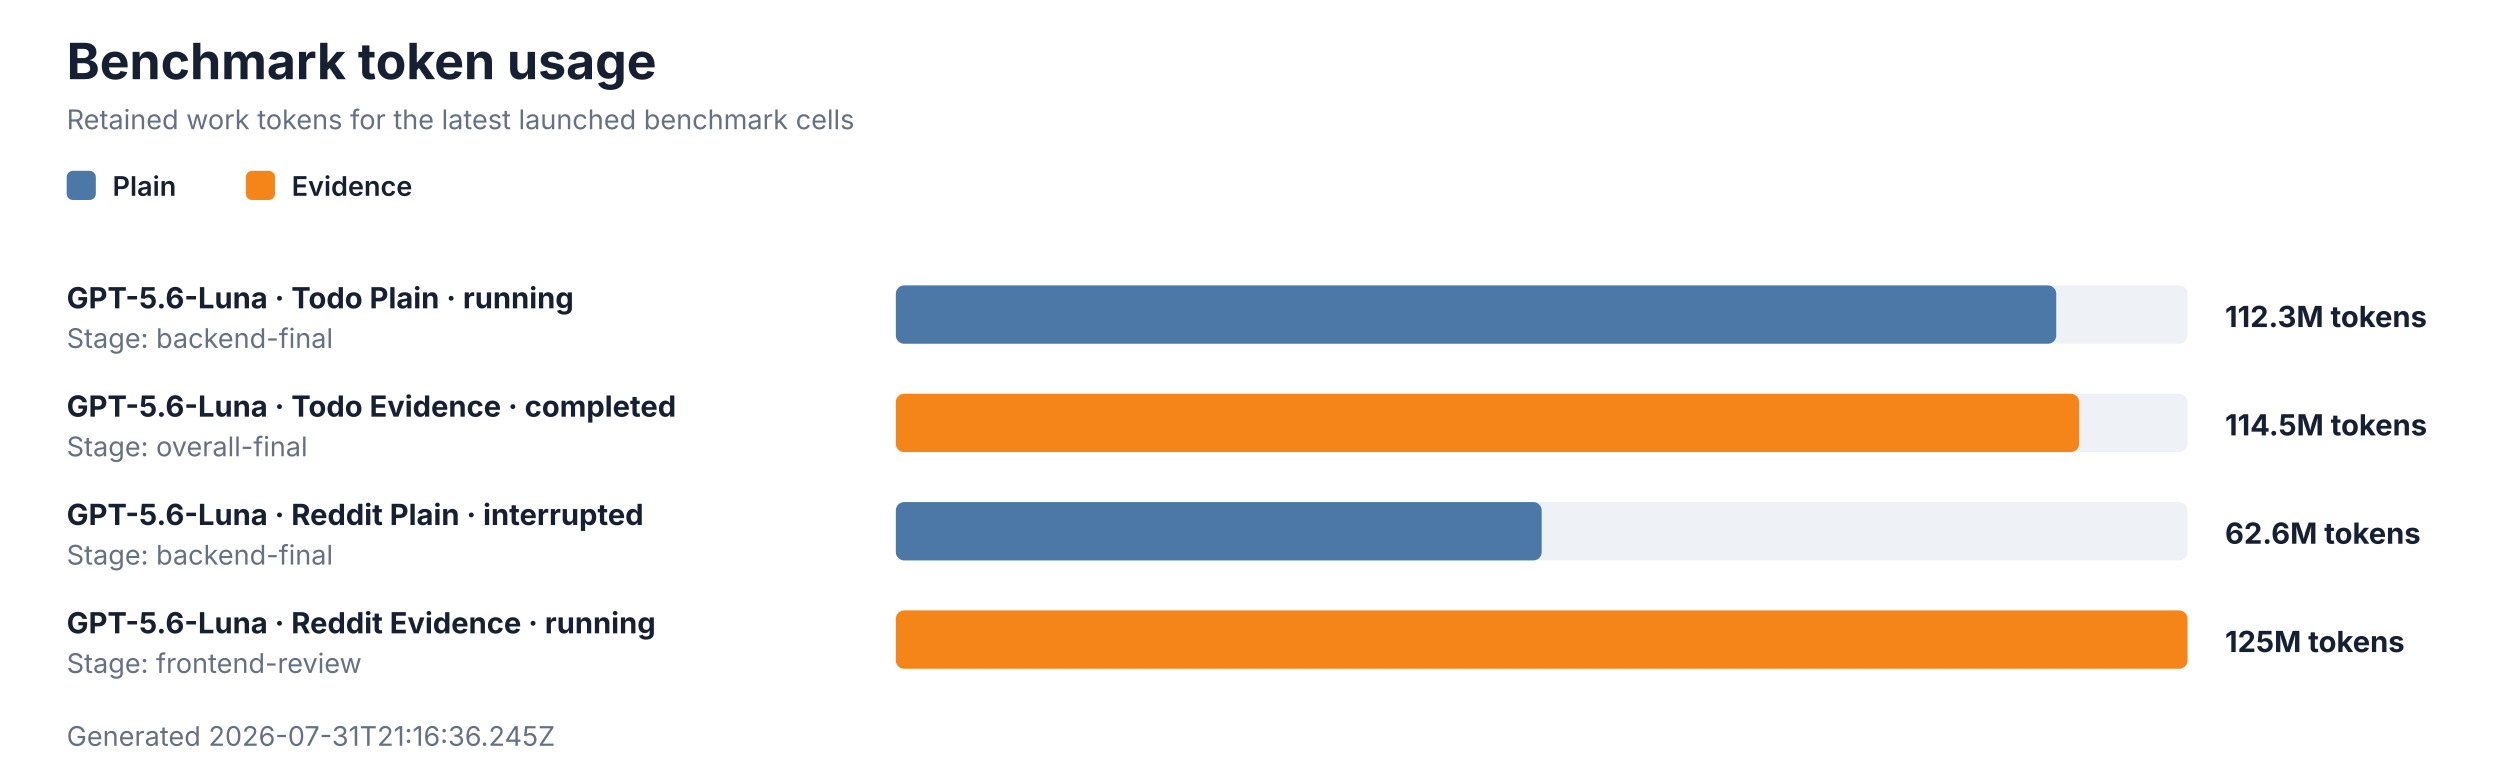
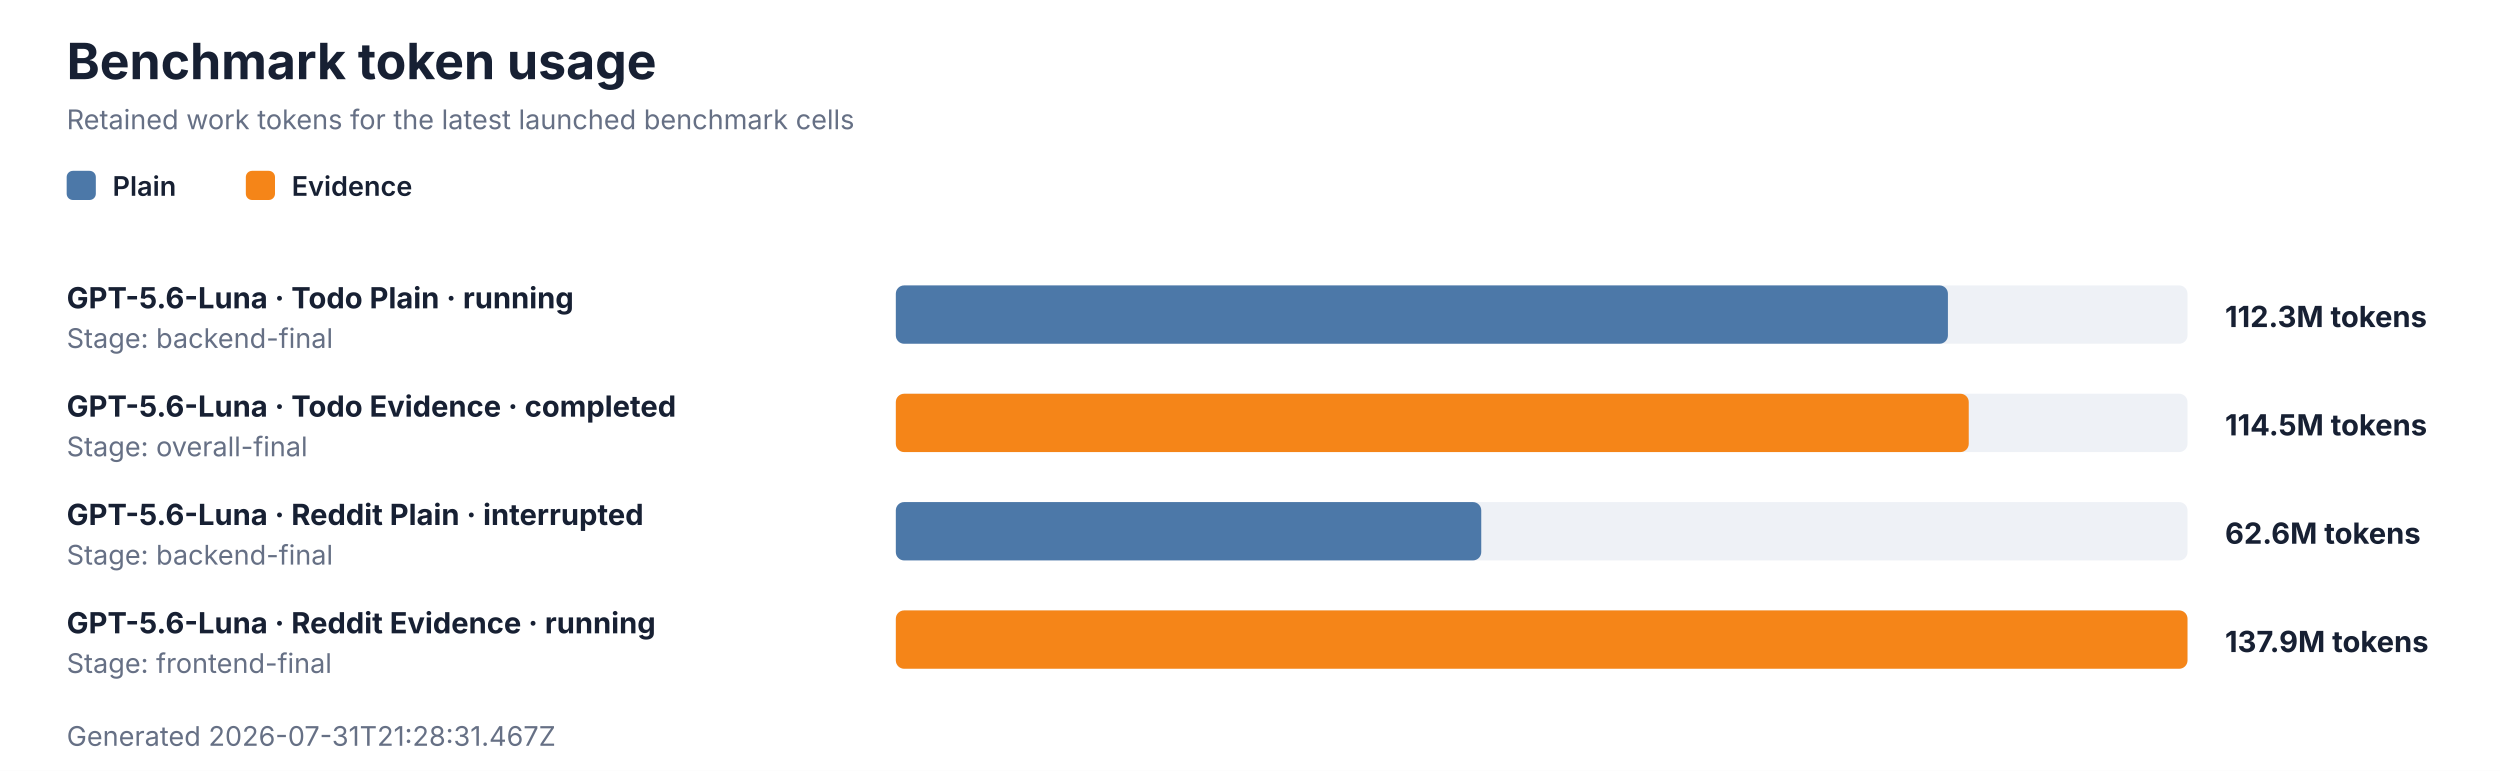
<svg xmlns="http://www.w3.org/2000/svg" role="img" aria-labelledby="title description" viewBox="0 0 1200 370" width="1200" height="370">
  <style>
  text { font-family: Inter, ui-sans-serif, system-ui, -apple-system, BlinkMacSystemFont, 'Segoe UI', sans-serif; fill: #172033; }
  .title { font-size: 24px; font-weight: 700; }
  .subtitle, .stage, .generated { font-size: 13px; fill: #667085; }
  .label { font-size: 14px; font-weight: 650; }
  .value { font-size: 14px; font-weight: 700; }
  .legend { font-size: 13px; font-weight: 600; }
  .empty { font-size: 15px; fill: #667085; }
  .track { fill: #eef1f6; }
</style>
  <rect width="1200" height="370" fill="#ffffff" />
  <text x="32" y="38" class="title">Benchmark token usage</text>
  <text x="32" y="62" class="subtitle">Retained work tokens for the latest launched benchmark cells</text>
  <rect x="32" y="82" width="14" height="14" rx="3" fill="#4c78a8" />
  <text x="54" y="94" class="legend">Plain</text>
  <rect x="118" y="82" width="14" height="14" rx="3" fill="#f58518" />
  <text x="140" y="94" class="legend">Evidence</text>
  <text x="32" y="148" class="label">GPT-5.6-Luna · Todo Plain · running</text>
  <text x="32" y="167" class="stage">Stage: backend-final</text>
  <rect x="430" y="137" width="620" height="28" rx="4" class="track" />
-   <rect x="430" y="137" width="557" height="28" rx="4" fill="#4c78a8" />
+   <rect x="430" y="137" width="505" height="28" rx="4" fill="#4c78a8" />
  <text x="1068" y="157" class="value">112.3M tokens</text>
  <text x="32" y="200" class="label">GPT-5.6-Luna · Todo Evidence · completed</text>
  <text x="32" y="219" class="stage">Stage: overall-final</text>
  <rect x="430" y="189" width="620" height="28" rx="4" class="track" />
-   <rect x="430" y="189" width="568" height="28" rx="4" fill="#f58518" />
+   <rect x="430" y="189" width="515" height="28" rx="4" fill="#f58518" />
  <text x="1068" y="209" class="value">114.5M tokens</text>
  <text x="32" y="252" class="label">GPT-5.6-Luna · Reddit Plain · interrupted</text>
  <text x="32" y="271" class="stage">Stage: backend-final</text>
  <rect x="430" y="241" width="620" height="28" rx="4" class="track" />
-   <rect x="430" y="241" width="310" height="28" rx="4" fill="#4c78a8" />
+   <rect x="430" y="241" width="281" height="28" rx="4" fill="#4c78a8" />
  <text x="1068" y="261" class="value">62.6M tokens</text>
  <text x="32" y="304" class="label">GPT-5.6-Luna · Reddit Evidence · running</text>
-   <text x="32" y="323" class="stage">Stage: frontend-review</text>
+   <text x="32" y="323" class="stage">Stage: frontend-final</text>
  <rect x="430" y="293" width="620" height="28" rx="4" class="track" />
  <rect x="430" y="293" width="620" height="28" rx="4" fill="#f58518" />
-   <text x="1068" y="313" class="value">125M tokens</text>
-   <text x="32" y="358" class="generated">Generated 2026-07-31T21:16:36.245Z</text>
+   <text x="1068" y="313" class="value">137.9M tokens</text>
+   <text x="32" y="358" class="generated">Generated 2026-07-31T21:28:31.467Z</text>
</svg>
